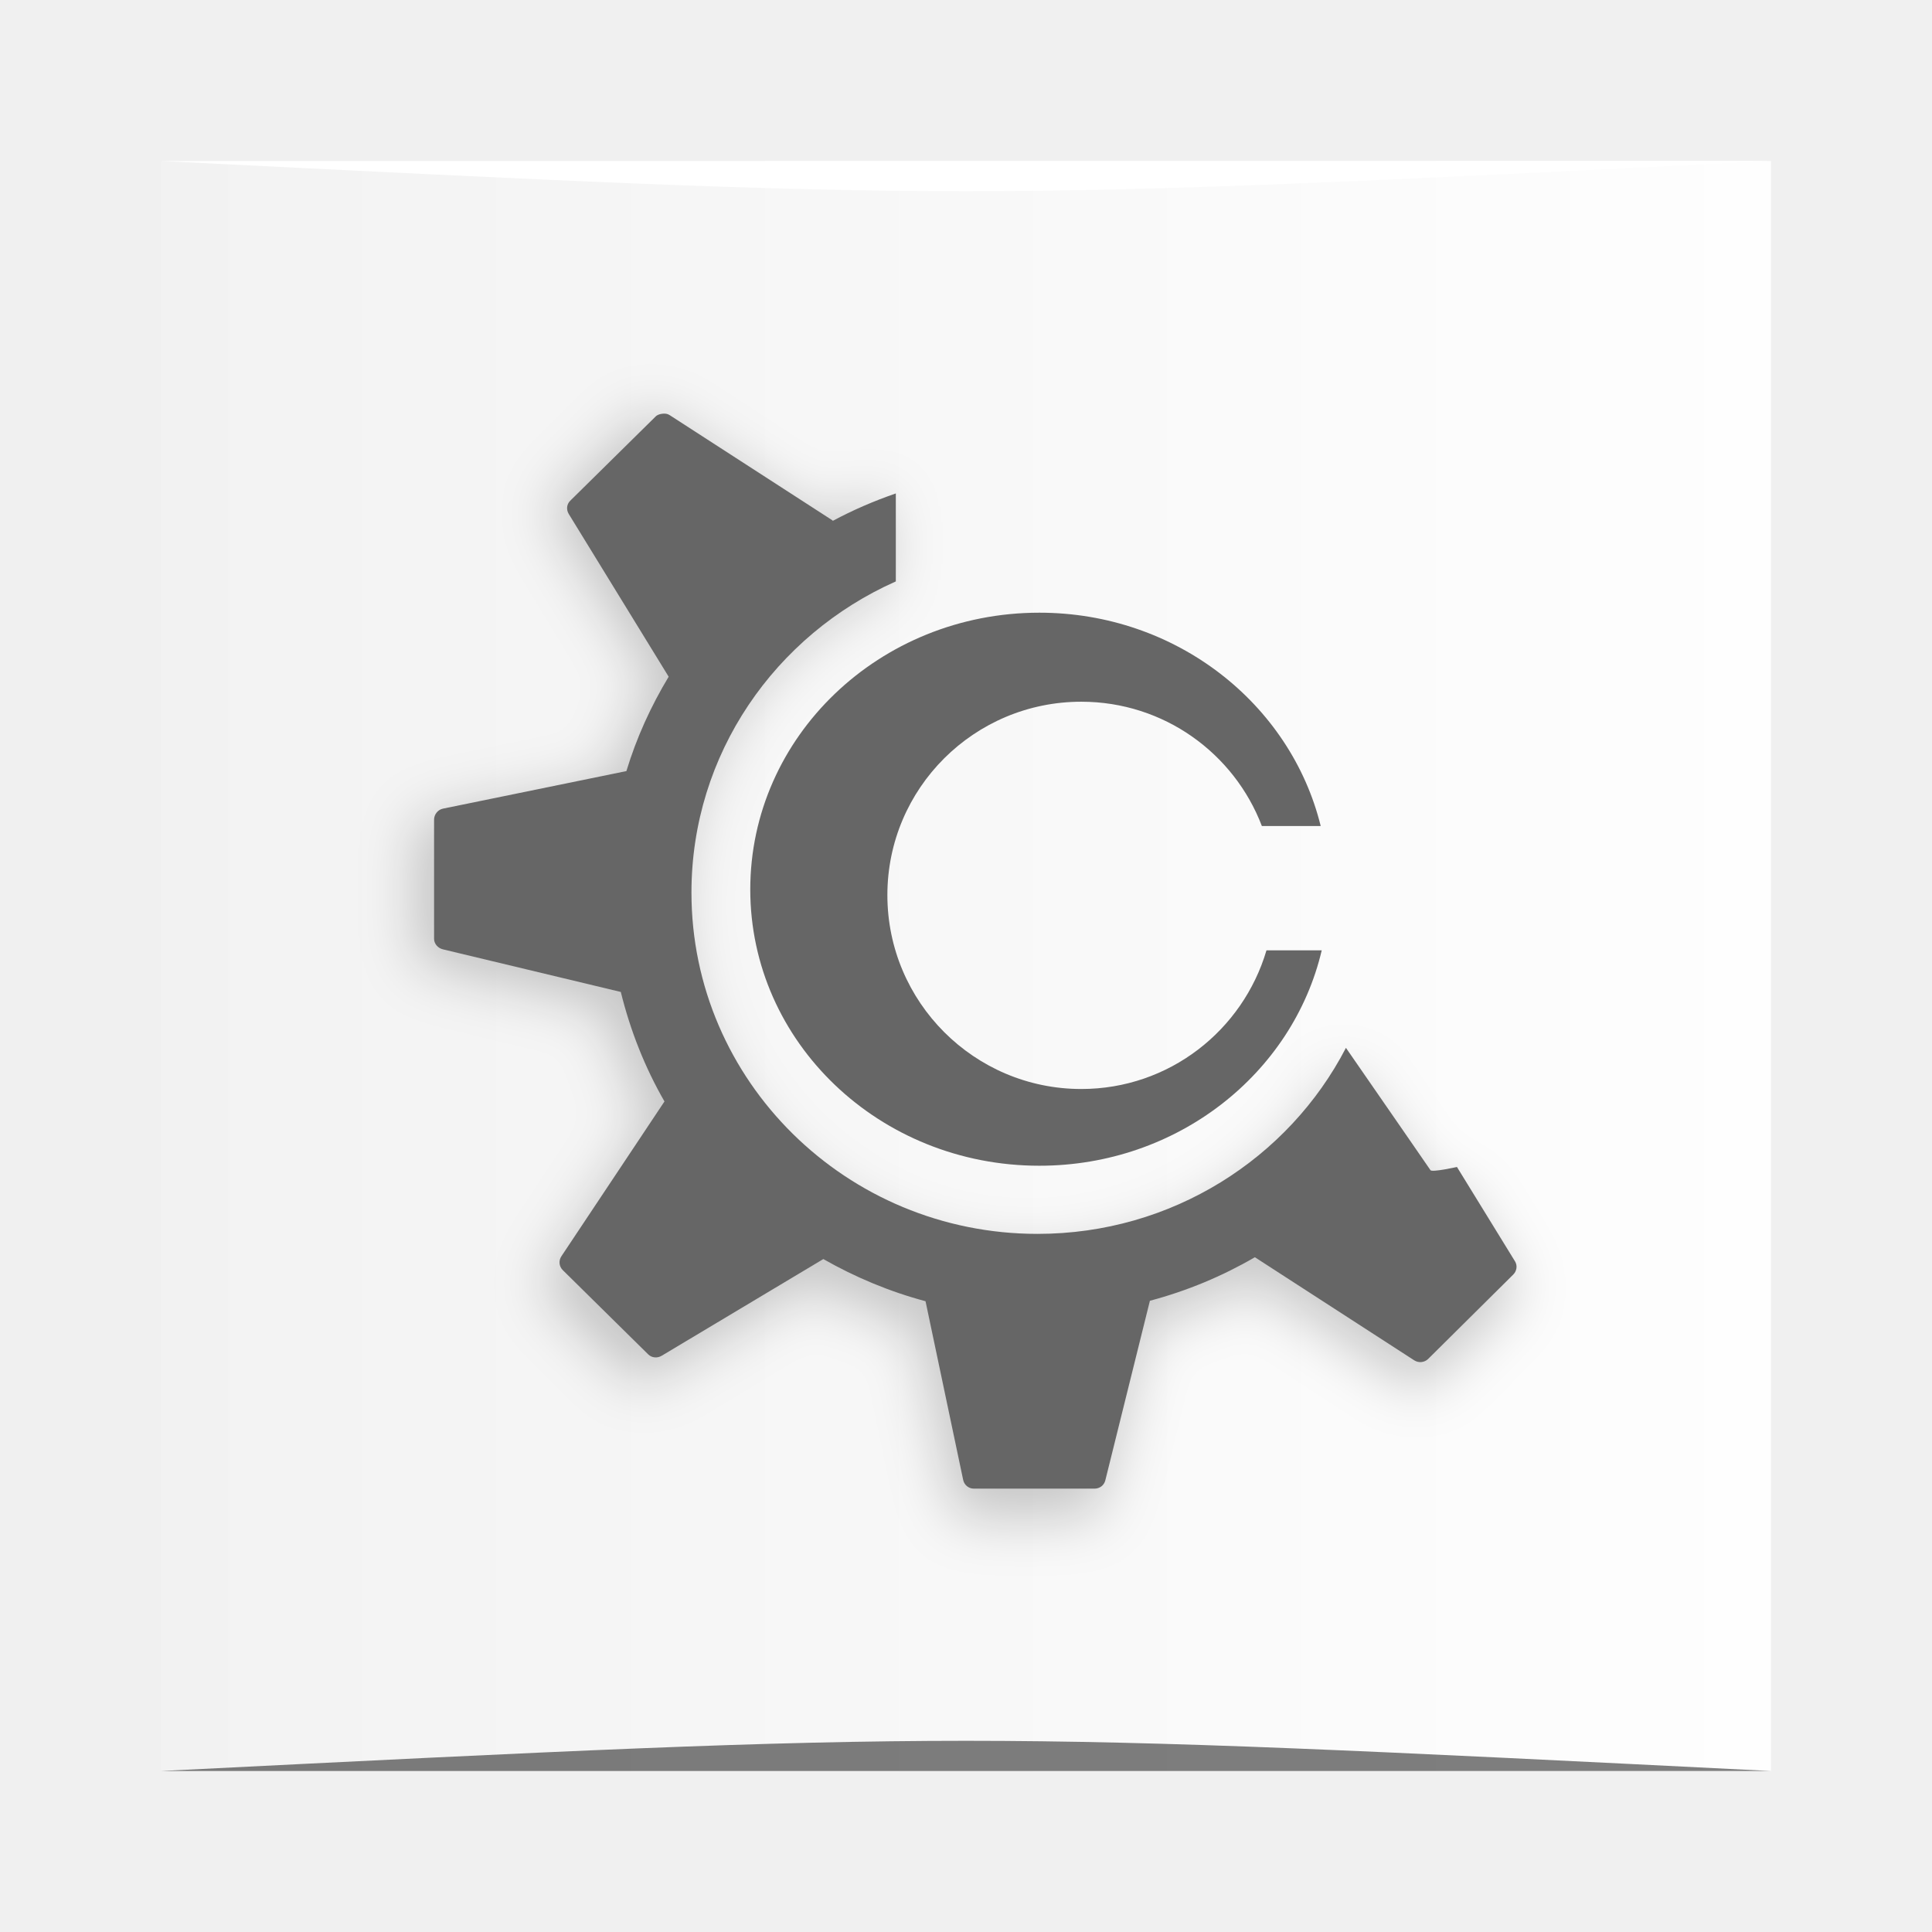
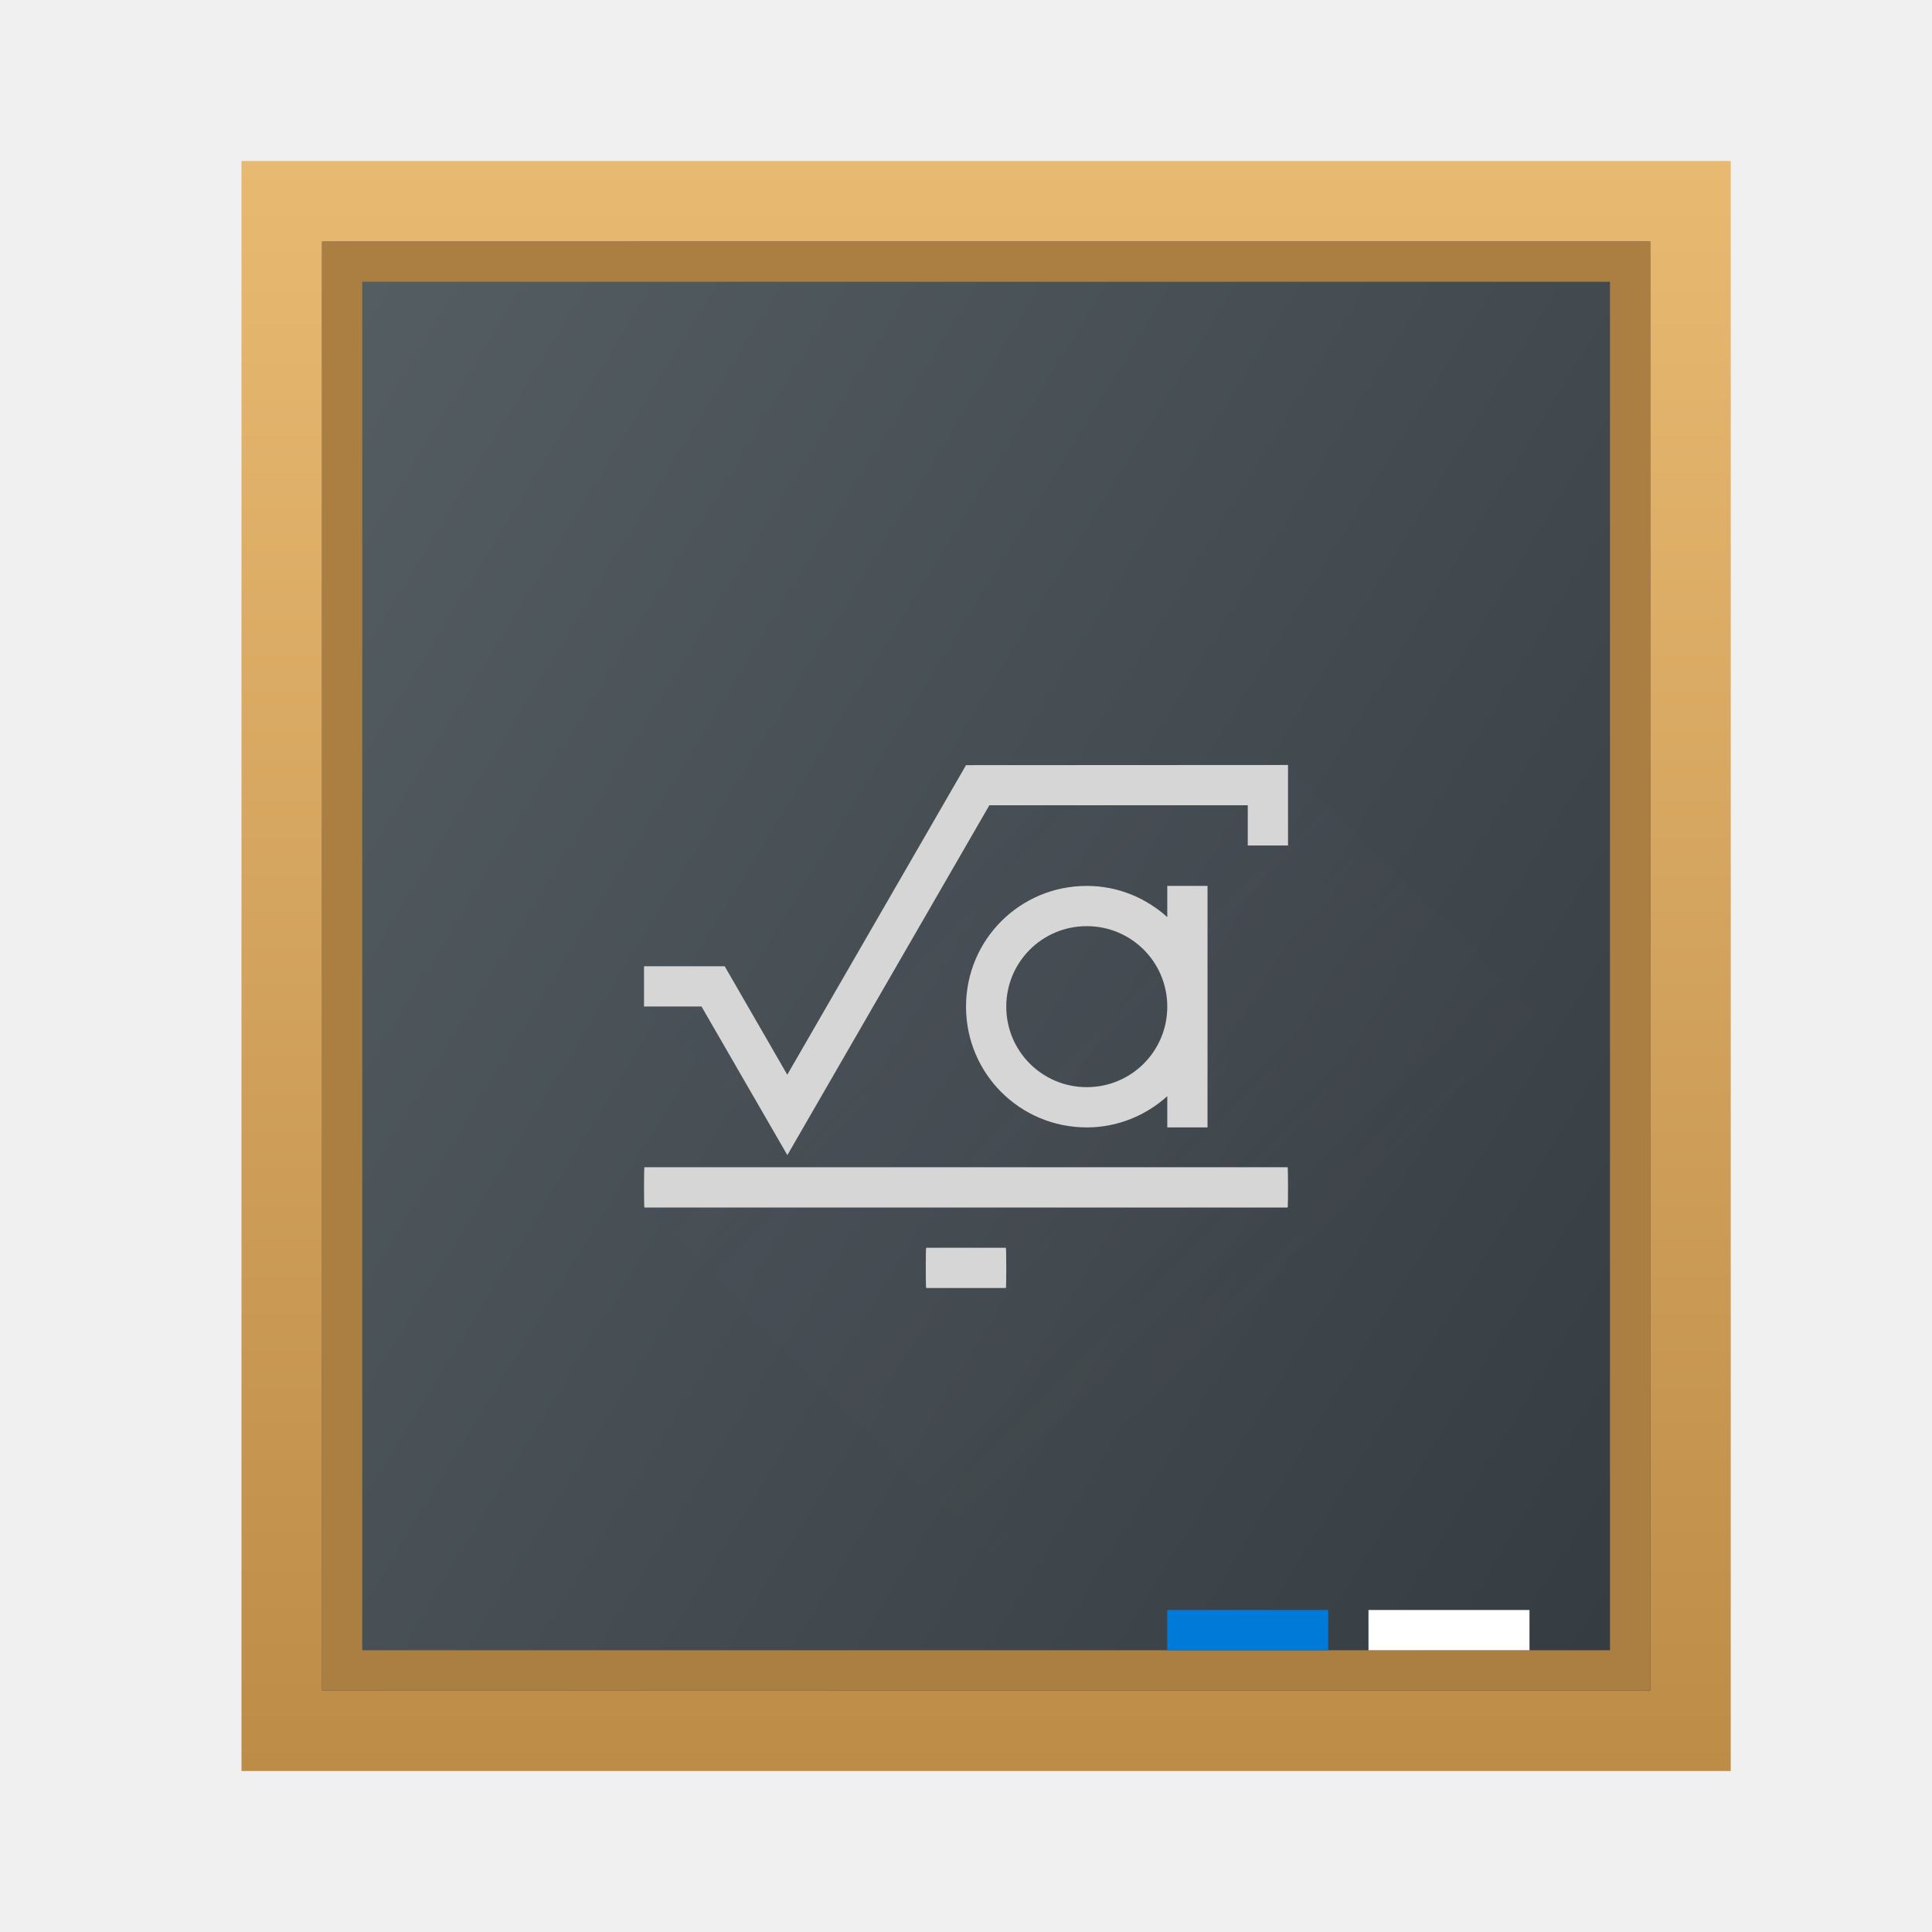
- <svg xmlns="http://www.w3.org/2000/svg" xmlns:xlink="http://www.w3.org/1999/xlink" width="48px" height="48px" id="svg2985" version="1.1">
-   <defs id="defs2987">
-     <linearGradient id="linearGradient3910">
-       <stop style="stop-color:#e36512;stop-opacity:1;" offset="0" id="stop3912" />
-       <stop style="stop-color:#ff8534;stop-opacity:1;" offset="1" id="stop3914" />
+ <svg xmlns="http://www.w3.org/2000/svg" xmlns:xlink="http://www.w3.org/1999/xlink" width="48" height="48" id="svg5453" version="1.1">
+   <defs id="defs5455">
+     <linearGradient gradientUnits="userSpaceOnUse" y2="503.798" x2="384.571" y1="543.798" x1="434.571" id="linearGradient4586" xlink:href="#linearGradient4273" gradientTransform="matrix(0.6874996,0,0,0.9,128.1787,52.3798)" />
+     <linearGradient id="linearGradient4273">
+       <stop style="stop-color:#343b40;stop-opacity:1" offset="0" id="stop4275" />
+       <stop style="stop-color:#555e63;stop-opacity:1" offset="1" id="stop4277" />
    </linearGradient>
-     <linearGradient id="linearGradient3872">
-       <stop style="stop-color:#ffcc00;stop-opacity:1;" offset="0" id="stop3874" />
-       <stop style="stop-color:#ffe41c;stop-opacity:1;" offset="1" id="stop3876" />
+     <linearGradient id="linearGradient4152-6">
+       <stop style="stop-color:#bd8d48;stop-opacity:1" offset="0" id="stop4154-8" />
+       <stop style="stop-color:#e8b971;stop-opacity:1" offset="1" id="stop4156-8" />
    </linearGradient>
-     <linearGradient id="linearGradient3832">
-       <stop style="stop-color:#1a1a1a;stop-opacity:1;" offset="0" id="stop3834" />
-       <stop style="stop-color:#474747;stop-opacity:1;" offset="1" id="stop3836" />
+     <linearGradient y2="503.798" x2="409.571" y1="543.798" x1="409.571" gradientTransform="matrix(1.156251,0,0,1,-63.33981,-1.5039063e-7)" gradientUnits="userSpaceOnUse" id="linearGradient3090" xlink:href="#linearGradient4152-6" />
+     <linearGradient id="linearGradient4410">
+       <stop style="stop-color:#383e51;stop-opacity:1" offset="0" id="stop4412" />
+       <stop style="stop-color:#655c6f;stop-opacity:0" offset="1" id="stop4414" />
    </linearGradient>
-     <linearGradient id="linearGradient3792">
-       <stop style="stop-color:#e02323;stop-opacity:1;" offset="0" id="stop3794" />
-       <stop style="stop-color:#ff3e3e;stop-opacity:1;" offset="1" id="stop3796" />
-     </linearGradient>
-     <linearGradient id="linearGradient3782">
-       <stop style="stop-color:#f2f2f2;stop-opacity:1;" offset="0" id="stop3784" />
-       <stop style="stop-color:#fefefe;stop-opacity:1;" offset="1" id="stop3786" />
-     </linearGradient>
-     <linearGradient xlink:href="#linearGradient3782" id="linearGradient3788" x1="4" y1="24" x2="44" y2="24" gradientUnits="userSpaceOnUse" />
-     <linearGradient xlink:href="#linearGradient3832" id="linearGradient3838" x1="24.913" y1="44.288" x2="86.445" y2="44.288" gradientUnits="userSpaceOnUse" />
-     <linearGradient xlink:href="#linearGradient3872" id="linearGradient3878" x1="24.688" y1="43.172" x2="68.781" y2="43.172" gradientUnits="userSpaceOnUse" />
-     <linearGradient xlink:href="#linearGradient3910" id="linearGradient3916" x1="373.571" y1="523.791" x2="403.571" y2="523.791" gradientUnits="userSpaceOnUse" />
-     <filter id="filter4012">
-       <feGaussianBlur stdDeviation="1" id="feGaussianBlur4014" />
-     </filter>
+     <linearGradient gradientTransform="translate(362.9904,498.6597)" gradientUnits="userSpaceOnUse" y2="33.138" x2="53.581" y1="17.138" x1="37.581" id="linearGradient4185-7" xlink:href="#linearGradient4410" />
  </defs>
-   <g id="layer1">
-     <rect style="fill:url(#linearGradient3788);fill-opacity:1;stroke:none" id="rect3003" width="40" height="40" x="4" y="4" ry="0" />
-     <path style="opacity:0.5;fill:#000000;fill-opacity:1;stroke:none" d="m 4,44 0,0 c 20,-1 20,-1 40,0 z" id="path3257" />
-     <path id="path4027" d="M 4,4 4,4 C 24,5 24,5 44,4 z" style="opacity:1;fill:#ffffff;fill-opacity:1;stroke:none" />
-     <g transform="matrix(0.4067405,0,0,0.4067405,4.696398,4.672145)" id="g3143">
-       <g transform="matrix(1.681166,0,0,1.686842,7.101317,7.024669)" id="g3168" style="opacity:0.2;fill:#000000">
-         <path style="fill:#000000;stroke:none;stroke-width:0;stroke-linecap:butt;stroke-linejoin:miter;stroke-miterlimit:2;fill-opacity:1;filter:url(#filter4012)" id="path3170" transform="translate(4.00394,4.00394)" stroke-miterlimit="2" d="M 8.446,0.003 C 8.355,0.013 8.257,0.038 8.189,0.106 c 0,0 -3.159,3.137 -3.159,3.137 -0.133,0.132 -0.149,0.334 -0.051,0.494 0,0 3.691,6.053 3.691,6.053 -0.655,1.094 -1.188,2.268 -1.562,3.512 0,0 -6.781,1.398 -6.781,1.398 C 0.137,14.74 0,14.918 0,15.11 c 0,0 0,4.433 0,4.433 0,0.188 0.144,0.348 0.326,0.392 0,0 6.575,1.586 6.575,1.586 0.352,1.441 0.895,2.819 1.614,4.075 0,0 -3.811,5.763 -3.811,5.763 -0.106,0.161 -0.086,0.376 0.051,0.512 0,0 3.159,3.137 3.159,3.137 0.133,0.132 0.337,0.148 0.498,0.051 0,0 5.974,-3.598 5.974,-3.598 1.172,0.672 2.44,1.21 3.777,1.569 0,0 1.391,6.65 1.391,6.65 0.039,0.188 0.202,0.324 0.395,0.324 0,0 4.463,0 4.463,0 0.188,0 0.35,-0.125 0.395,-0.307 0,0 1.648,-6.684 1.648,-6.684 1.378,-0.369 2.678,-0.917 3.88,-1.62 0,0 5.888,3.836 5.888,3.836 0.162,0.105 0.377,0.085 0.515,-0.051 0,0 3.142,-3.137 3.142,-3.137 0.133,-0.132 0.166,-0.335 0.069,-0.494 0,0 -2.146,-3.513 -2.146,-3.513 0,0 -0.918,0.207 -0.979,0.119 0,0 -1.355,-1.98 -3.124,-4.552 -2.115,4.112 -6.43,6.923 -11.399,6.923 -7.061,0 -12.789,-5.69 -12.789,-12.703 0,-5.159 3.106,-9.589 7.553,-11.577 0,0 0,-3.274 0,-3.274 -0.809,0.281 -1.591,0.621 -2.335,1.023 -0.002,-8.5e-4 0.001,-0.016 0,-0.017 0,0 -6.026,-3.922 -6.026,-3.922 C 8.623,0.002 8.537,-0.006 8.446,0.003 c 0,0 0,0 0,0 z" />
-       </g>
-       <g style="fill:#f2f2f2" id="layer1-6" transform="matrix(1.652784,0,0,1.641431,8.350345,7.206492)">
-         <path d="M 8.446,0.003 C 8.355,0.013 8.257,0.038 8.189,0.106 c 0,0 -3.159,3.137 -3.159,3.137 -0.133,0.132 -0.149,0.334 -0.051,0.494 0,0 3.691,6.053 3.691,6.053 -0.655,1.094 -1.188,2.268 -1.562,3.512 0,0 -6.781,1.398 -6.781,1.398 C 0.137,14.74 0,14.918 0,15.11 c 0,0 0,4.433 0,4.433 0,0.188 0.144,0.348 0.326,0.392 0,0 6.575,1.586 6.575,1.586 0.352,1.441 0.895,2.819 1.614,4.075 0,0 -3.811,5.763 -3.811,5.763 -0.106,0.161 -0.086,0.376 0.051,0.512 0,0 3.159,3.137 3.159,3.137 0.133,0.132 0.337,0.148 0.498,0.051 0,0 5.974,-3.598 5.974,-3.598 1.172,0.672 2.44,1.21 3.777,1.569 0,0 1.391,6.65 1.391,6.65 0.039,0.188 0.202,0.324 0.395,0.324 0,0 4.463,0 4.463,0 0.188,0 0.35,-0.125 0.395,-0.307 0,0 1.648,-6.684 1.648,-6.684 1.378,-0.369 2.678,-0.917 3.88,-1.62 0,0 5.888,3.836 5.888,3.836 0.162,0.105 0.377,0.085 0.515,-0.051 0,0 3.142,-3.137 3.142,-3.137 0.133,-0.132 0.166,-0.335 0.069,-0.494 0,0 -2.146,-3.513 -2.146,-3.513 0,0 -0.918,0.207 -0.979,0.119 0,0 -1.355,-1.98 -3.124,-4.552 -2.115,4.112 -6.43,6.923 -11.399,6.923 -7.061,0 -12.789,-5.69 -12.789,-12.703 0,-5.159 3.106,-9.589 7.553,-11.577 0,0 0,-3.274 0,-3.274 -0.809,0.281 -1.591,0.621 -2.335,1.023 -0.002,-8.5e-4 0.001,-0.016 0,-0.017 0,0 -6.026,-3.922 -6.026,-3.922 C 8.623,0.002 8.537,-0.006 8.446,0.003 c 0,0 0,0 0,0 z" stroke-miterlimit="2" transform="translate(4.00394,4.00394)" id="gear_path" style="fill:#666666;stroke:none;stroke-width:0;stroke-linecap:butt;stroke-linejoin:miter;stroke-miterlimit:2;fill-opacity:1" />
-       </g>
-       <path id="path2985" d="m 51.938,25.938 c -9.764,0 -17.656,7.574 -17.656,16.906 0,9.332 7.893,16.875 17.656,16.875 8.427,0 15.476,-5.617 17.25,-13.156 l -3.375,0 c -1.447,4.895 -5.95,8.469 -11.312,8.469 -6.532,0 -11.844,-5.311 -11.844,-11.844 0,-6.532 5.311,-11.812 11.844,-11.812 5.045,0 9.336,3.15 11.031,7.594 l 3.594,0 C 67.288,31.505 60.304,25.938 51.938,25.938 z" style="fill:#666666;fill-opacity:1;fill-rule:nonzero;stroke:none" />
-     </g>
+   <g id="layer1" transform="translate(-384.5714,-499.798)">
+     <rect style="fill:url(#linearGradient3090);fill-opacity:1;stroke:none" id="rect4139" width="37" height="40" x="390.571" y="503.798" ry="0" />
+     <rect style="fill:url(#linearGradient4586);fill-opacity:1;stroke:none" id="rect4567" width="33" height="36" x="392.571" y="505.798" />
+     <path style="fill:#aa7f41;fill-opacity:1;stroke:none" d="m 392.571,505.798 0,1 0,34 0,1 33,0 0,-1 0,-34 0,-1 z m 1,1 31,0 0,34 -31,0 z" id="rect4799" />
+     <rect style="text-decoration:none;color:#000000;fill:#ffffff;fill-opacity:1;fill-rule:nonzero;stroke:none;visibility:visible;display:inline;overflow:visible;enable-background:accumulate" id="rect4570-3" width="4" height="1" x="418.571" y="539.798" />
+     <rect style="text-decoration:none;color:#000000;fill:#007ad9;fill-opacity:1;fill-rule:nonzero;stroke:none;visibility:visible;display:inline;overflow:visible;enable-background:accumulate" id="rect4568-9" width="4" height="1" x="413.571" y="539.798" />
+     <path id="path4174-6" d="m 416.572,518.798 -1,2 0,-1 -7,0 -4,7 -1,0 -1,-2 -2,0 5,5 -5,0 14,14 9.99,0 c 0.006,0 0.01,-3.568 0.01,-8 l 0,-1.656 0,-7.344 -8,-8 z" style="opacity:0.2;fill:url(#linearGradient4185-7);fill-opacity:1;fill-rule:evenodd;stroke:none;stroke-width:1px;stroke-linecap:butt;stroke-linejoin:miter;stroke-opacity:1" />
+     <path id="rect4151-1" d="m 416.572,518.804 -8,0.004 -4.441,7.691 -1.555,-2.695 -0.004,0 -2,0 0,1 1.428,0 2.133,3.693 0.576,-0.998 4.443,-7.695 6.42,0 0,1 1,0 0,-2 z m -5,3.004 c -1.662,0 -3,1.338 -3,3 0,1.662 1.338,3 3,3 0.773,0 1.469,-0.298 2,-0.775 l 0,0.775 1,0 0,-3 0,-3 -1,0 0,0.775 c -0.531,-0.477 -1.227,-0.775 -2,-0.775 z m 0,1 c 1.108,0 2,0.892 2,2 0,1.108 -0.892,2 -2,2 -1.108,0 -2,-0.892 -2,-2 0,-1.108 0.892,-2 2,-2 z m -10.99,5.99 c -0.006,0 -0.01,0.223 -0.01,0.5 0,0.277 0.004,0.5 0.01,0.5 l 15.98,0 c 0.006,0 0.01,-0.223 0.01,-0.5 0,-0.277 -0.004,-0.5 -0.01,-0.5 l -15.98,0 z m 7,2 c -0.006,0 -0.01,0.223 -0.01,0.5 0,0.277 0.004,0.5 0.01,0.5 l 1.98,0 c 0.006,0 0.01,-0.223 0.01,-0.5 0,-0.277 -0.004,-0.5 -0.01,-0.5 l -1.98,0 z" style="opacity:1;fill:#d6d6d6;fill-opacity:1;stroke:none;stroke-opacity:1" />
  </g>
</svg>
